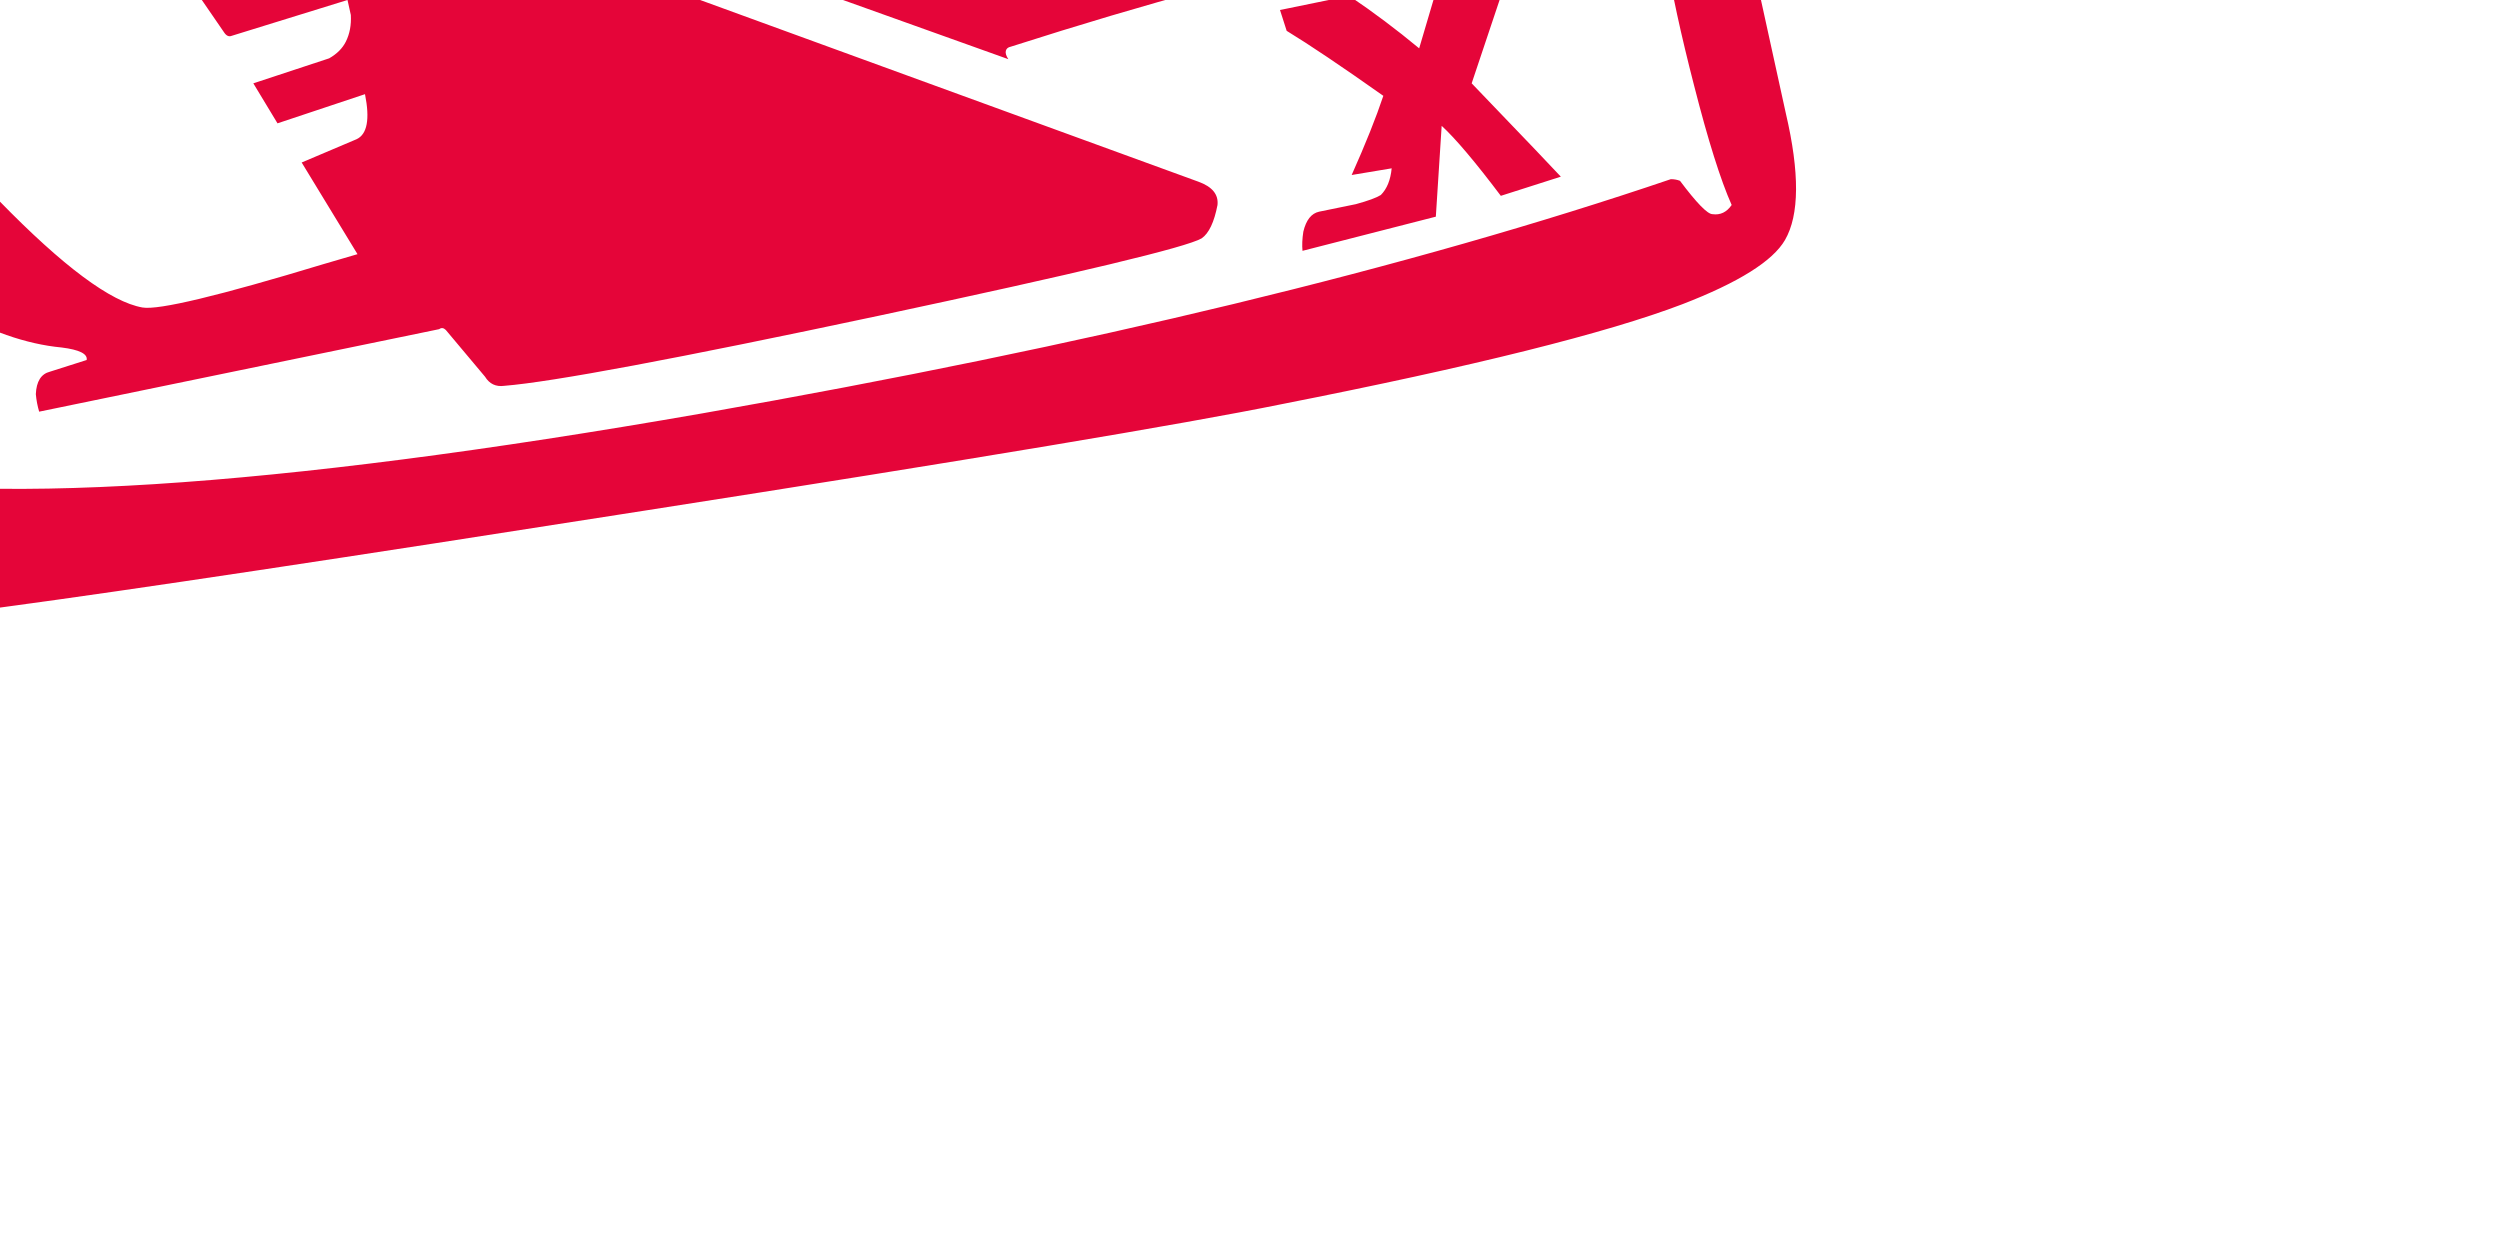
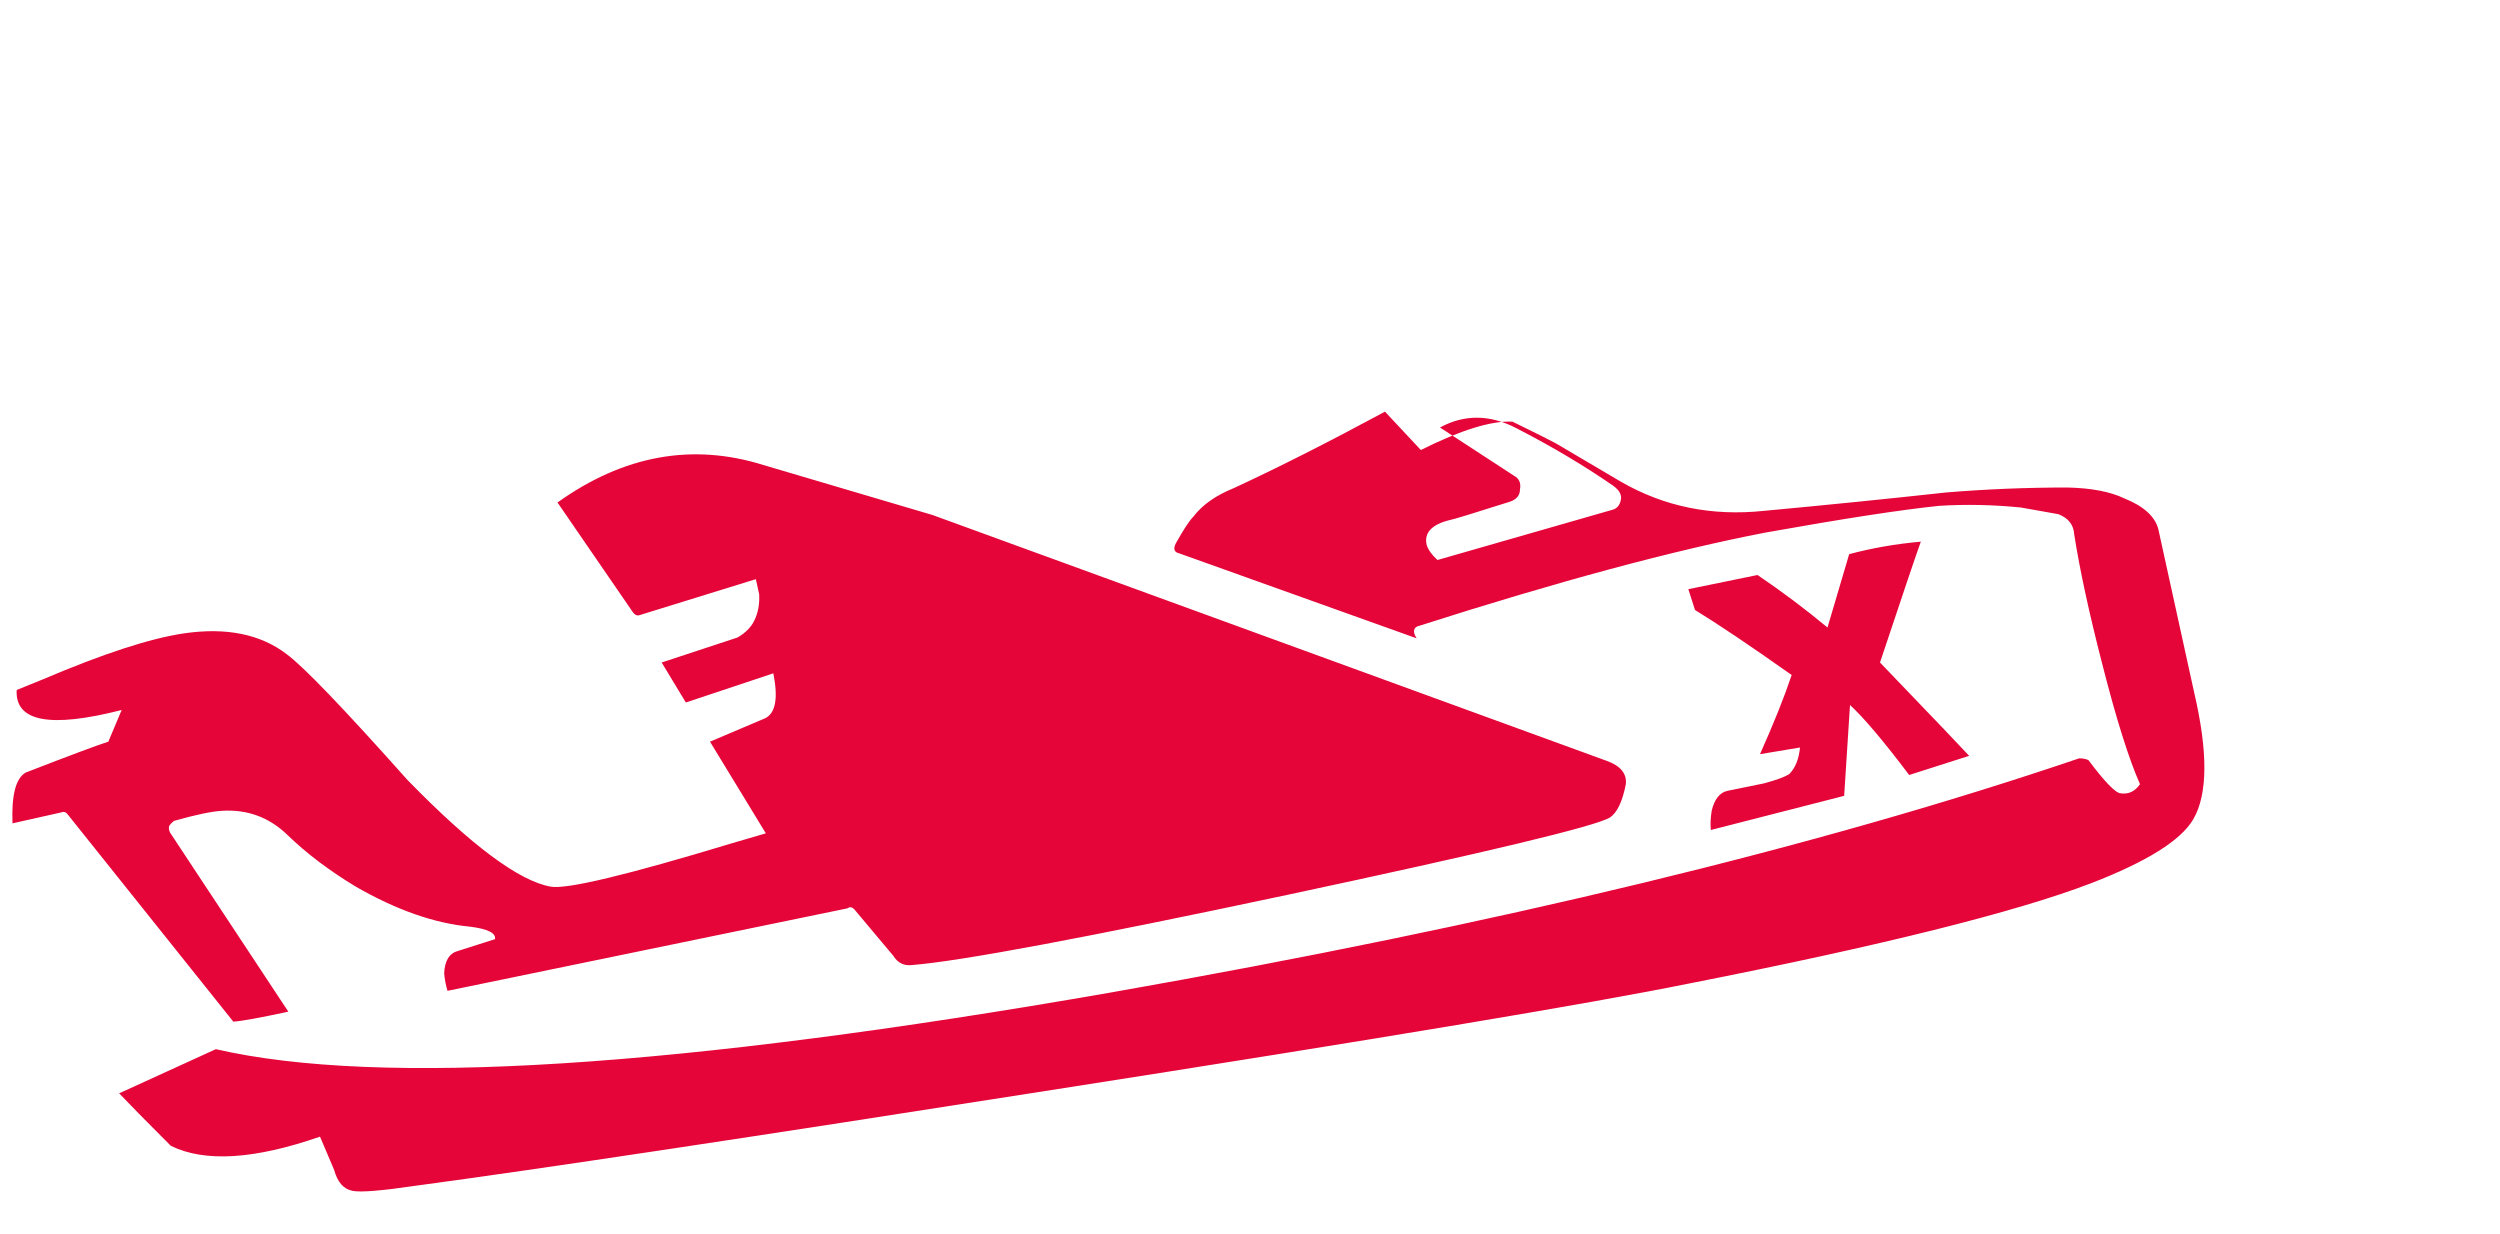
<svg xmlns="http://www.w3.org/2000/svg" width="150" height="74" viewBox="0 0 150 74">
-   <path fill="#E50539" d="M90.75-2.25Q88.5-2.05 86.45-1.5L85.15 2.9Q83.1 1.2 80.95-.25L76.8.6l.4 1.25Q79.25 3.1 83 5.75 82.35 7.7 81.1 10.5l2.4-.4q-.1 1.05-.65 1.6-.4.25-1.5.55l-2.2.45q-.7.15-.95 1.2-.1.65-.05 1.15l8-2.05.35-5.45q1.25 1.15 3.55 4.2l3.6-1.15Q93.2 10.1 88.3 5q2.1-6.3 2.45-7.25ZM58.6-10.05Q53.4-7.25 49.5-5.45q-1.6.65-2.4 1.7-.35.35-1.05 1.6-.25.5.2.6l14.25 5.1q-.2-.3-.15-.5t.3-.25q12.5-4 20.8-5.6 7-1.25 10.4-1.6 2.4-.15 4.9.1l2.25.4q.9.35.95 1.2.5 3.2 1.7 7.85 1.25 4.9 2.25 7.15-.45.65-1.15.55-.45 0-1.95-2-.25-.1-.55-.1-23.4 7.95-58.1 14.05-38.95 6.8-53.7 3.4l-5.8 2.65q.85.9 3.1 3.15 3.05 1.5 8.95-.55l.85 2q.3 1.1 1.1 1.25.7.15 3.75-.3 11.15-1.5 38.2-5.75 29.45-4.6 38.3-6.4 17.25-3.4 24.05-6 5.05-1.95 6.15-3.85 1.3-2.25.05-7.6l-2.15-9.8q-.3-1.15-2.05-1.85-1.25-.6-3.4-.65-3.7 0-7.3.3-5.5.6-10.9 1.1-4.7.5-8.6-1.75l-3.9-2.3q-.65-.35-2.6-1.3-1.9-.1-5.5 1.7Zm2.5 8q-.25-1.1 1.4-1.5.3-.05 3.6-1.1.6-.2.6-.75.1-.55-.35-.8l-4.45-2.9q2.2-1.2 4.6.05 3.2 1.65 5.8 3.45.55.4.45.85-.1.5-.55.6l-10.45 3q-.5-.45-.65-.9ZM21.3-6.85Q14.9-8.85 8.95-4.6l4.5 6.55q.2.3.45.2L20.85 0l.2.9q.05.9-.3 1.6-.3.6-1 1l-4.55 1.5 1.45 2.4 5.25-1.75q.45 2.25-.5 2.7l-3.3 1.4 3.35 5.5-2.05.6Q10 18.7 8.55 18.45 5.7 17.95-.05 12.05-5.8 5.6-7.3 4.5-9.65 2.7-13.45 3.25q-3.05.45-8.45 2.75l-1.6.65q-.15 2.85 6.3 1.2l-.8 1.9q-.95.3-4.95 1.85-.9.5-.8 3.05l2.9-.65q.25-.1.4.1l9.95 12.45q.75-.05 3.3-.6l-7.1-10.75q-.1-.2-.05-.4.15-.2.3-.3 1.95-.55 2.85-.6 2.3-.15 3.95 1.45 1.7 1.65 4.1 3.1 3.65 2.1 6.85 2.4 1.6.2 1.5.75l-2.2.7q-.8.2-.85 1.35.05.55.2 1.05l24-4.95q.2-.15.4.05l2.35 2.8q.4.65 1.15.55 4.35-.35 22.45-4.2 18.05-3.85 19.4-4.65.65-.45.95-2 .1-.95-1.15-1.4L31.45-3.85q-10.15-3-10.15-3Z" />
+   <g transform="translate(24.5 34.75)">
+     <path fill="#E50539" d="M90.75-2.25Q88.5-2.05 86.45-1.5L85.15 2.9Q83.1 1.2 80.95-.25L76.8.6l.4 1.25Q79.25 3.1 83 5.75 82.35 7.7 81.1 10.5l2.4-.4q-.1 1.05-.65 1.6-.4.25-1.5.55l-2.2.45q-.7.15-.95 1.2-.1.65-.05 1.15l8-2.05.35-5.45q1.25 1.15 3.55 4.2l3.6-1.15Q93.2 10.1 88.3 5q2.1-6.3 2.45-7.25ZM58.6-10.05Q53.4-7.25 49.5-5.45q-1.6.65-2.4 1.7-.35.35-1.05 1.6-.25.5.2.6l14.25 5.1q-.2-.3-.15-.5t.3-.25q12.5-4 20.8-5.6 7-1.25 10.4-1.6 2.4-.15 4.9.1l2.25.4q.9.35.95 1.2.5 3.2 1.7 7.85 1.25 4.9 2.25 7.15-.45.65-1.15.55-.45 0-1.95-2-.25-.1-.55-.1-23.4 7.95-58.1 14.05-38.95 6.8-53.7 3.4l-5.8 2.65q.85.9 3.1 3.15 3.05 1.5 8.95-.55l.85 2q.3 1.1 1.1 1.25.7.15 3.75-.3 11.15-1.5 38.2-5.75 29.45-4.6 38.3-6.4 17.25-3.4 24.05-6 5.05-1.95 6.15-3.85 1.3-2.25.05-7.6l-2.15-9.8q-.3-1.15-2.05-1.85-1.25-.6-3.4-.65-3.7 0-7.3.3-5.5.6-10.9 1.1-4.7.5-8.6-1.75l-3.9-2.3q-.65-.35-2.6-1.3-1.9-.1-5.5 1.7Zm2.5 8q-.25-1.1 1.4-1.5.3-.05 3.6-1.1.6-.2.6-.75.1-.55-.35-.8l-4.45-2.9q2.2-1.2 4.6.05 3.2 1.65 5.8 3.45.55.4.45.85-.1.5-.55.6l-10.45 3q-.5-.45-.65-.9ZM21.3-6.85Q14.9-8.85 8.95-4.6l4.5 6.55q.2.3.45.2L20.85 0l.2.9q.05.9-.3 1.6-.3.6-1 1l-4.55 1.5 1.45 2.4 5.25-1.75q.45 2.25-.5 2.7l-3.3 1.4 3.35 5.5-2.05.6Q10 18.7 8.55 18.45 5.7 17.95-.05 12.05-5.8 5.6-7.3 4.5-9.65 2.7-13.45 3.25q-3.05.45-8.45 2.75l-1.6.65q-.15 2.85 6.3 1.2l-.8 1.9q-.95.3-4.95 1.85-.9.5-.8 3.05l2.9-.65q.25-.1.4.1l9.95 12.45q.75-.05 3.3-.6l-7.1-10.75q-.1-.2-.05-.4.15-.2.3-.3 1.95-.55 2.85-.6 2.3-.15 3.95 1.45 1.7 1.65 4.1 3.1 3.65 2.1 6.85 2.4 1.6.2 1.5.75l-2.2.7q-.8.2-.85 1.35.05.55.2 1.05l24-4.95q.2-.15.4.05l2.35 2.8q.4.65 1.15.55 4.35-.35 22.45-4.2 18.05-3.85 19.4-4.65.65-.45.95-2 .1-.95-1.15-1.4L31.45-3.85q-10.15-3-10.15-3Z" />
+   </g>
</svg>
